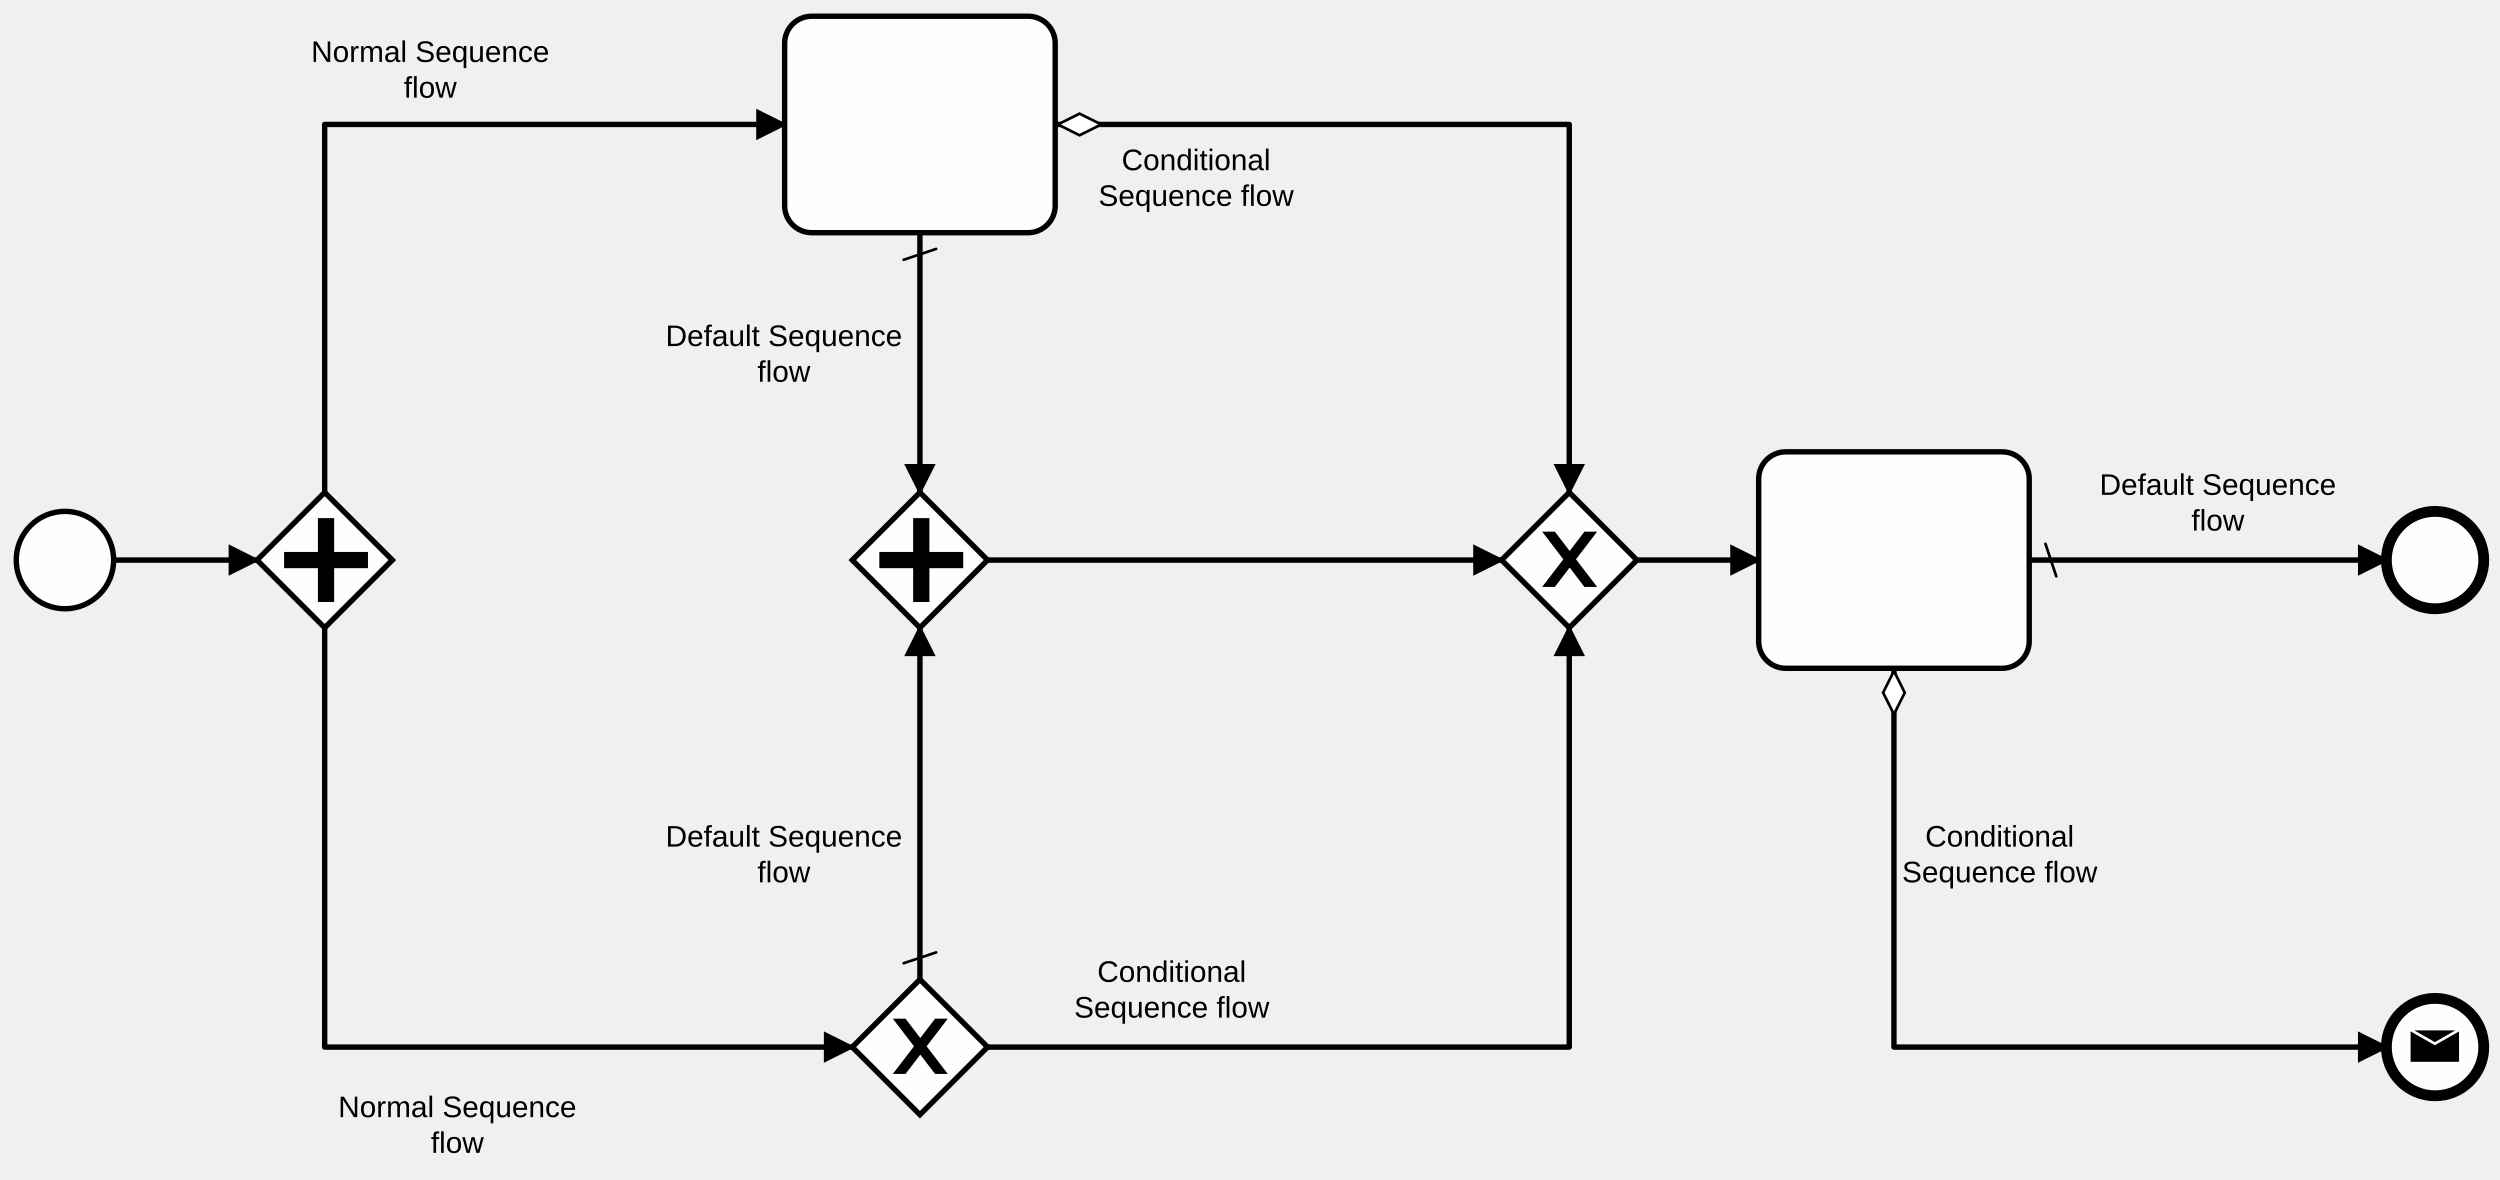
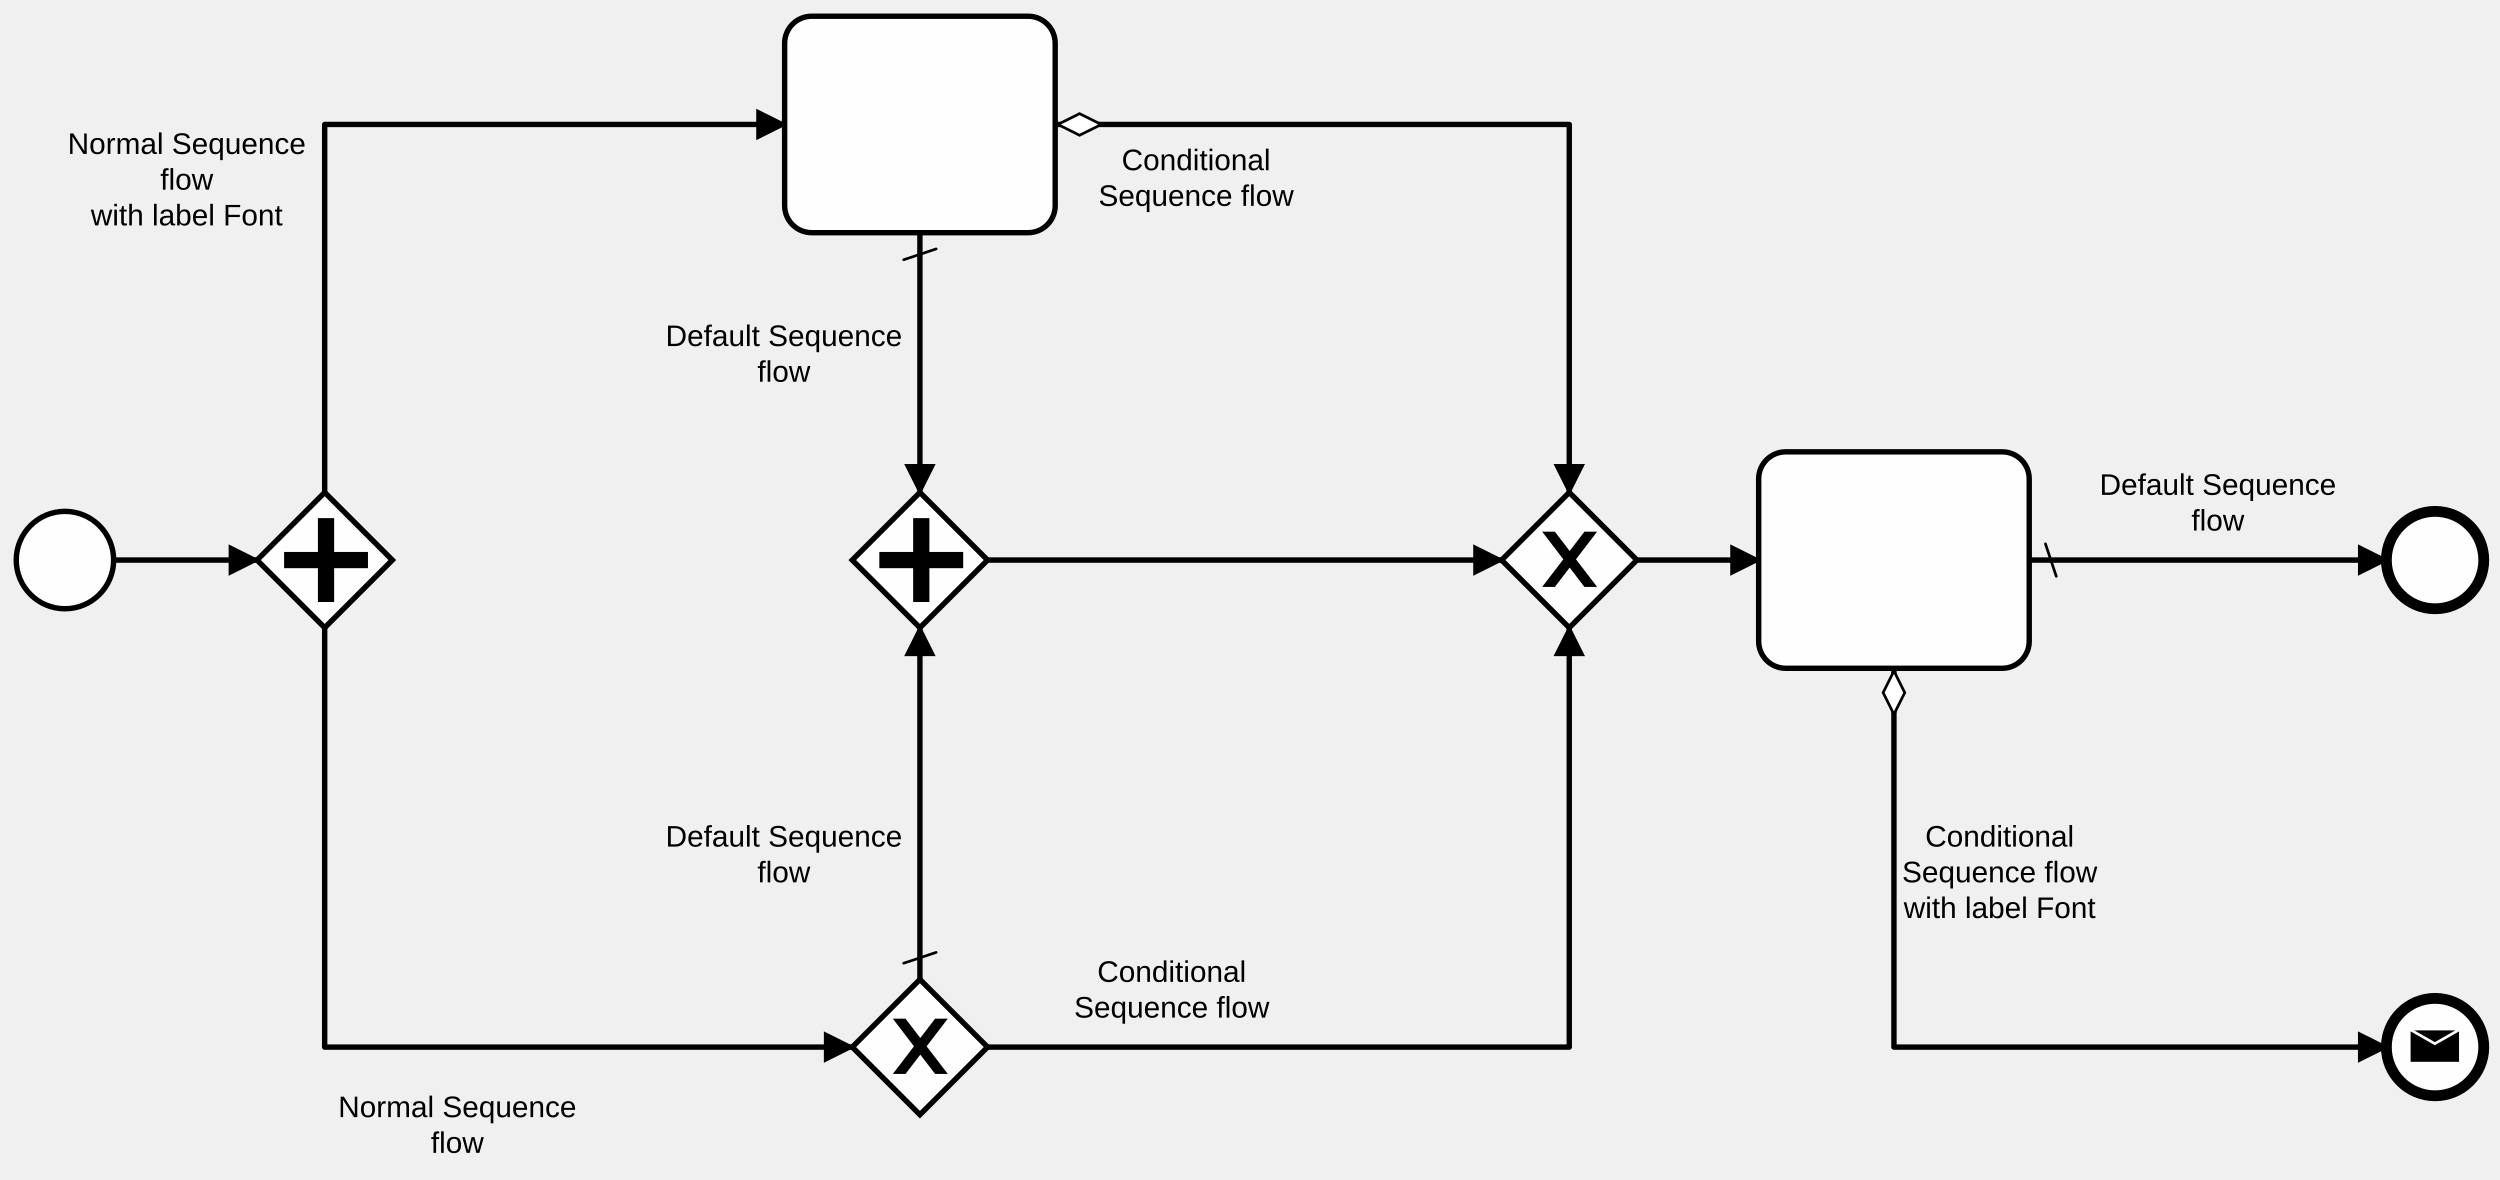
<svg xmlns="http://www.w3.org/2000/svg" width="924" height="436" viewBox="150 53 924 436" version="1.1">
  <defs>
-     <marker id="sequenceflow-end-white-black-8maoyepjqvx408ovd94t4dale" viewBox="0 0 20 20" refX="11" refY="10" markerWidth="10" markerHeight="10" orient="auto">
+     <marker id="sequenceflow-end-white-black-5clhc3pgix1xb3rjwf2lxx02j" viewBox="0 0 20 20" refX="11" refY="10" markerWidth="10" markerHeight="10" orient="auto">
      <path d="M 1 5 L 11 10 L 1 15 Z" style="fill: black; stroke-width: 1px; stroke-linecap: round; stroke-dasharray: 10000px, 1px; stroke: black;" />
    </marker>
-     <marker id="conditional-flow-marker-white-black-8maoyepjqvx408ovd94t4dale" viewBox="0 0 20 20" refX="-1" refY="10" markerWidth="10" markerHeight="10" orient="auto">
+     <marker id="conditional-flow-marker-white-black-5clhc3pgix1xb3rjwf2lxx02j" viewBox="0 0 20 20" refX="-1" refY="10" markerWidth="10" markerHeight="10" orient="auto">
      <path d="M 0 10 L 8 6 L 16 10 L 8 14 Z" style="fill: white; stroke-width: 1px; stroke-linecap: round; stroke-dasharray: 10000px, 1px; stroke: black;" />
    </marker>
-     <marker id="conditional-default-flow-marker-white-black-8maoyepjqvx408ovd94t4dale" viewBox="0 0 20 20" refX="0" refY="10" markerWidth="10" markerHeight="10" orient="auto">
+     <marker id="conditional-default-flow-marker-white-black-5clhc3pgix1xb3rjwf2lxx02j" viewBox="0 0 20 20" refX="0" refY="10" markerWidth="10" markerHeight="10" orient="auto">
      <path d="M 6 4 L 10 16" style="fill: black; stroke-width: 1px; stroke-linecap: round; stroke-dasharray: 10000px, 1px; stroke: black;" />
    </marker>
  </defs>
  <g class="djs-group">
+     <g class="djs-element djs-connection" data-element-id="Flow_0jud8xv" style="display: block;">
+       <g class="djs-visual">
+         <path d="m  850,300L850,440 L1032,440 " style="fill: none; stroke-width: 2px; stroke: black; stroke-linejoin: round; marker-end: url('#sequenceflow-end-white-black-5clhc3pgix1xb3rjwf2lxx02j'); marker-start: url('#conditional-flow-marker-white-black-5clhc3pgix1xb3rjwf2lxx02j');" />
+       </g>
+       <polyline points="850,300 850,440 1032,440 " style="fill: none; stroke-opacity: 0; stroke: white; stroke-width: 15px;" class="djs-hit djs-hit-stroke" />
+       <rect x="844" y="294" width="194" height="152" style="fill: none;" class="djs-outline" />
+     </g>
+   </g>
+   <g class="djs-group">
+     <g class="djs-element djs-connection" data-element-id="Flow_06mrz3i" style="display: block;">
+       <g class="djs-visual">
+         <path d="m  900,260L1032,260 " style="fill: none; stroke-width: 2px; stroke: black; stroke-linejoin: round; marker-end: url('#sequenceflow-end-white-black-5clhc3pgix1xb3rjwf2lxx02j'); marker-start: url('#conditional-default-flow-marker-white-black-5clhc3pgix1xb3rjwf2lxx02j');" />
+       </g>
+       <polyline points="900,260 1032,260 " style="fill: none; stroke-opacity: 0; stroke: white; stroke-width: 15px;" class="djs-hit djs-hit-stroke" />
+       <rect x="894" y="254" width="144" height="12" style="fill: none;" class="djs-outline" />
+     </g>
+   </g>
+   <g class="djs-group">
+     <g class="djs-element djs-connection" data-element-id="Flow_04af1mr" style="display: block;">
+       <g class="djs-visual">
+         <path d="m  755,260L800,260 " style="fill: none; stroke-width: 2px; stroke: black; stroke-linejoin: round; marker-end: url('#sequenceflow-end-white-black-5clhc3pgix1xb3rjwf2lxx02j');" />
+       </g>
+       <polyline points="755,260 800,260 " style="fill: none; stroke-opacity: 0; stroke: white; stroke-width: 15px;" class="djs-hit djs-hit-stroke" />
+       <rect x="749" y="254" width="57" height="12" style="fill: none;" class="djs-outline" />
+     </g>
+   </g>
+   <g class="djs-group">
+     <g class="djs-element djs-connection" data-element-id="Flow_1qbojo4" style="display: block;">
+       <g class="djs-visual">
+         <path d="m  192,260L245,260 " style="fill: none; stroke-width: 2px; stroke: black; stroke-linejoin: round; marker-end: url('#sequenceflow-end-white-black-5clhc3pgix1xb3rjwf2lxx02j');" />
+       </g>
+       <polyline points="192,260 245,260 " style="fill: none; stroke-opacity: 0; stroke: white; stroke-width: 15px;" class="djs-hit djs-hit-stroke" />
+       <rect x="186" y="254" width="65" height="12" style="fill: none;" class="djs-outline" />
+     </g>
+   </g>
+   <g class="djs-group">
+     <g class="djs-element djs-connection" data-element-id="Flow_0jjktak" style="display: block;">
+       <g class="djs-visual">
+         <path d="m  515,260L705,260 " style="fill: none; stroke-width: 2px; stroke: black; stroke-linejoin: round; marker-end: url('#sequenceflow-end-white-black-5clhc3pgix1xb3rjwf2lxx02j');" />
+       </g>
+       <polyline points="515,260 705,260 " style="fill: none; stroke-opacity: 0; stroke: white; stroke-width: 15px;" class="djs-hit djs-hit-stroke" />
+       <rect x="509" y="254" width="202" height="12" style="fill: none;" class="djs-outline" />
+     </g>
+   </g>
+   <g class="djs-group">
    <g class="djs-element djs-connection" data-element-id="Flow_1io36a6" style="display: block;">
      <g class="djs-visual">
-         <path d="m  490,139L490,235 " style="fill: none; stroke-width: 2px; stroke: black; stroke-linejoin: round; marker-end: url('#sequenceflow-end-white-black-8maoyepjqvx408ovd94t4dale'); marker-start: url('#conditional-default-flow-marker-white-black-8maoyepjqvx408ovd94t4dale');" />
+         <path d="m  490,139L490,235 " style="fill: none; stroke-width: 2px; stroke: black; stroke-linejoin: round; marker-end: url('#sequenceflow-end-white-black-5clhc3pgix1xb3rjwf2lxx02j'); marker-start: url('#conditional-default-flow-marker-white-black-5clhc3pgix1xb3rjwf2lxx02j');" />
      </g>
      <polyline points="490,139 490,235 " style="fill: none; stroke-opacity: 0; stroke: white; stroke-width: 15px;" class="djs-hit djs-hit-stroke" />
      <rect x="484" y="133" width="12" height="108" style="fill: none;" class="djs-outline" />
    </g>
  </g>
  <g class="djs-group">
    <g class="djs-element djs-connection" data-element-id="Flow_0v4ibpj" style="display: block;">
      <g class="djs-visual">
-         <path d="m  490,415L490,285 " style="fill: none; stroke-width: 2px; stroke: black; stroke-linejoin: round; marker-end: url('#sequenceflow-end-white-black-8maoyepjqvx408ovd94t4dale'); marker-start: url('#conditional-default-flow-marker-white-black-8maoyepjqvx408ovd94t4dale');" />
+         <path d="m  490,415L490,285 " style="fill: none; stroke-width: 2px; stroke: black; stroke-linejoin: round; marker-end: url('#sequenceflow-end-white-black-5clhc3pgix1xb3rjwf2lxx02j'); marker-start: url('#conditional-default-flow-marker-white-black-5clhc3pgix1xb3rjwf2lxx02j');" />
      </g>
      <polyline points="490,415 490,285 " style="fill: none; stroke-opacity: 0; stroke: white; stroke-width: 15px;" class="djs-hit djs-hit-stroke" />
      <rect x="484" y="279" width="12" height="142" style="fill: none;" class="djs-outline" />
    </g>
  </g>
  <g class="djs-group">
    <g class="djs-element djs-connection" data-element-id="Flow_1nstpgm" style="display: block;">
      <g class="djs-visual">
-         <path d="m  515,440L730,440 L730,285 " style="fill: none; stroke-width: 2px; stroke: black; stroke-linejoin: round; marker-end: url('#sequenceflow-end-white-black-8maoyepjqvx408ovd94t4dale');" />
+         <path d="m  515,440L730,440 L730,285 " style="fill: none; stroke-width: 2px; stroke: black; stroke-linejoin: round; marker-end: url('#sequenceflow-end-white-black-5clhc3pgix1xb3rjwf2lxx02j');" />
      </g>
      <polyline points="515,440 730,440 730,285 " style="fill: none; stroke-opacity: 0; stroke: white; stroke-width: 15px;" class="djs-hit djs-hit-stroke" />
      <rect x="509" y="279" width="227" height="167" style="fill: none;" class="djs-outline" />
    </g>
  </g>
  <g class="djs-group">
    <g class="djs-element djs-connection" data-element-id="Flow_07vj0qd" style="display: block;">
      <g class="djs-visual">
-         <path d="m  540,99L730,99 L730,235 " style="fill: none; stroke-width: 2px; stroke: black; stroke-linejoin: round; marker-end: url('#sequenceflow-end-white-black-8maoyepjqvx408ovd94t4dale'); marker-start: url('#conditional-flow-marker-white-black-8maoyepjqvx408ovd94t4dale');" />
+         <path d="m  540,99L730,99 L730,235 " style="fill: none; stroke-width: 2px; stroke: black; stroke-linejoin: round; marker-end: url('#sequenceflow-end-white-black-5clhc3pgix1xb3rjwf2lxx02j'); marker-start: url('#conditional-flow-marker-white-black-5clhc3pgix1xb3rjwf2lxx02j');" />
      </g>
      <polyline points="540,99 730,99 730,235 " style="fill: none; stroke-opacity: 0; stroke: white; stroke-width: 15px;" class="djs-hit djs-hit-stroke" />
      <rect x="534" y="93" width="202" height="148" style="fill: none;" class="djs-outline" />
    </g>
  </g>
  <g class="djs-group">
    <g class="djs-element djs-connection" data-element-id="Flow_0zxbqa5" style="display: block;">
      <g class="djs-visual">
-         <path d="m  270,285L270,440 L465,440 " style="fill: none; stroke-width: 2px; stroke: black; stroke-linejoin: round; marker-end: url('#sequenceflow-end-white-black-8maoyepjqvx408ovd94t4dale');" />
+         <path d="m  270,285L270,440 L465,440 " style="fill: none; stroke-width: 2px; stroke: black; stroke-linejoin: round; marker-end: url('#sequenceflow-end-white-black-5clhc3pgix1xb3rjwf2lxx02j');" />
      </g>
      <polyline points="270,285 270,440 465,440 " style="fill: none; stroke-opacity: 0; stroke: white; stroke-width: 15px;" class="djs-hit djs-hit-stroke" />
      <rect x="264" y="279" width="207" height="167" style="fill: none;" class="djs-outline" />
    </g>
  </g>
  <g class="djs-group">
    <g class="djs-element djs-connection" data-element-id="Flow_0e2llvg" style="display: block;">
      <g class="djs-visual">
-         <path d="m  270,235L270,99 L440,99 " style="fill: none; stroke-width: 2px; stroke: black; stroke-linejoin: round; marker-end: url('#sequenceflow-end-white-black-8maoyepjqvx408ovd94t4dale');" />
+         <path d="m  270,235L270,99 L440,99 " style="fill: none; stroke-width: 2px; stroke: black; stroke-linejoin: round; marker-end: url('#sequenceflow-end-white-black-5clhc3pgix1xb3rjwf2lxx02j');" />
      </g>
      <polyline points="270,235 270,99 440,99 " style="fill: none; stroke-opacity: 0; stroke: white; stroke-width: 15px;" class="djs-hit djs-hit-stroke" />
      <rect x="264" y="93" width="182" height="148" style="fill: none;" class="djs-outline" />
    </g>
  </g>
  <g class="djs-group">
-     <g class="djs-element djs-connection" data-element-id="Flow_0jjktak" style="display: block;">
-       <g class="djs-visual">
-         <path d="m  515,260L705,260 " style="fill: none; stroke-width: 2px; stroke: black; stroke-linejoin: round; marker-end: url('#sequenceflow-end-white-black-8maoyepjqvx408ovd94t4dale');" />
-       </g>
-       <polyline points="515,260 705,260 " style="fill: none; stroke-opacity: 0; stroke: white; stroke-width: 15px;" class="djs-hit djs-hit-stroke" />
-       <rect x="509" y="254" width="202" height="12" style="fill: none;" class="djs-outline" />
-     </g>
-   </g>
-   <g class="djs-group">
-     <g class="djs-element djs-connection" data-element-id="Flow_1qbojo4" style="display: block;">
-       <g class="djs-visual">
-         <path d="m  192,260L245,260 " style="fill: none; stroke-width: 2px; stroke: black; stroke-linejoin: round; marker-end: url('#sequenceflow-end-white-black-8maoyepjqvx408ovd94t4dale');" />
-       </g>
-       <polyline points="192,260 245,260 " style="fill: none; stroke-opacity: 0; stroke: white; stroke-width: 15px;" class="djs-hit djs-hit-stroke" />
-       <rect x="186" y="254" width="65" height="12" style="fill: none;" class="djs-outline" />
-     </g>
-   </g>
-   <g class="djs-group">
-     <g class="djs-element djs-connection" data-element-id="Flow_04af1mr" style="display: block;">
-       <g class="djs-visual">
-         <path d="m  755,260L800,260 " style="fill: none; stroke-width: 2px; stroke: black; stroke-linejoin: round; marker-end: url('#sequenceflow-end-white-black-8maoyepjqvx408ovd94t4dale');" />
-       </g>
-       <polyline points="755,260 800,260 " style="fill: none; stroke-opacity: 0; stroke: white; stroke-width: 15px;" class="djs-hit djs-hit-stroke" />
-       <rect x="749" y="254" width="57" height="12" style="fill: none;" class="djs-outline" />
-     </g>
-   </g>
-   <g class="djs-group">
-     <g class="djs-element djs-connection" data-element-id="Flow_06mrz3i" style="display: block;">
-       <g class="djs-visual">
-         <path d="m  900,260L1032,260 " style="fill: none; stroke-width: 2px; stroke: black; stroke-linejoin: round; marker-end: url('#sequenceflow-end-white-black-8maoyepjqvx408ovd94t4dale'); marker-start: url('#conditional-default-flow-marker-white-black-8maoyepjqvx408ovd94t4dale');" />
-       </g>
-       <polyline points="900,260 1032,260 " style="fill: none; stroke-opacity: 0; stroke: white; stroke-width: 15px;" class="djs-hit djs-hit-stroke" />
-       <rect x="894" y="254" width="144" height="12" style="fill: none;" class="djs-outline" />
-     </g>
-   </g>
-   <g class="djs-group">
-     <g class="djs-element djs-connection" data-element-id="Flow_0jud8xv" style="display: block;">
-       <g class="djs-visual">
-         <path d="m  850,300L850,440 L1032,440 " style="fill: none; stroke-width: 2px; stroke: black; stroke-linejoin: round; marker-end: url('#sequenceflow-end-white-black-8maoyepjqvx408ovd94t4dale'); marker-start: url('#conditional-flow-marker-white-black-8maoyepjqvx408ovd94t4dale');" />
-       </g>
-       <polyline points="850,300 850,440 1032,440 " style="fill: none; stroke-opacity: 0; stroke: white; stroke-width: 15px;" class="djs-hit djs-hit-stroke" />
-       <rect x="844" y="294" width="194" height="152" style="fill: none;" class="djs-outline" />
+     <g class="djs-element djs-shape" data-element-id="StartEvent_1omufvy" transform="matrix(1, 0, 0, 1, 156, 242)" style="display: block;">
+       <g class="djs-visual">
+         <circle cx="18" cy="18" r="18" style="stroke: black; stroke-width: 2px; fill: white; fill-opacity: 0.95;" />
+       </g>
+       <rect style="fill: none; stroke-opacity: 0; stroke: white; stroke-width: 15px;" class="djs-hit djs-hit-all" x="0" y="0" width="36" height="36" />
+       <rect x="-6" y="-6" width="48" height="48" style="fill: none;" class="djs-outline" />
    </g>
  </g>
  <g class="djs-group">
    <g class="djs-element djs-shape" data-element-id="Activity_116eaag" transform="matrix(1, 0, 0, 1, 440, 59)" style="display: block;">
      <g class="djs-visual">
        <rect x="0" y="0" width="100" height="80" rx="10" ry="10" style="stroke: black; stroke-width: 2px; fill: white; fill-opacity: 0.95;" />
        <text style="font-family: Arial, sans-serif; font-size: 12px; font-weight: normal; fill: black;" lineHeight="1.2" class="djs-label">
          <tspan x="50" y="43.6" />
        </text>
      </g>
      <rect style="fill: none; stroke-opacity: 0; stroke: white; stroke-width: 15px;" class="djs-hit djs-hit-all" x="0" y="0" width="100" height="80" />
      <rect x="-6" y="-6" width="112" height="92" style="fill: none;" class="djs-outline" />
    </g>
  </g>
  <g class="djs-group">
    <g class="djs-element djs-shape" data-element-id="Gateway_0hq2be7" transform="matrix(1, 0, 0, 1, 465, 415)" style="display: block;">
      <g class="djs-visual">
        <polygon points="25,0 50,25 25,50 0,25" style="stroke: black; stroke-width: 2px; fill: white; fill-opacity: 0.95;" />
        <path d="m 16,15 7.429,9.714 -7.429,9.714 3.429,0 5.714,-7.464 5.714,7.464 3.429,0 -7.429,-9.714 7.429,-9.714 -3.429,0 -5.714,7.464 -5.714,-7.464 -3.429,0 z" style="fill: black; stroke-width: 1px; stroke: black;" />
      </g>
      <rect style="fill: none; stroke-opacity: 0; stroke: white; stroke-width: 15px;" class="djs-hit djs-hit-all" x="0" y="0" width="50" height="50" />
      <rect x="-6" y="-6" width="62" height="62" style="fill: none;" class="djs-outline" />
    </g>
  </g>
  <g class="djs-group">
+     <g class="djs-element djs-shape" data-element-id="Event_0445f4y" transform="matrix(1, 0, 0, 1, 1032, 242)" style="display: block;">
+       <g class="djs-visual">
+         <circle cx="18" cy="18" r="18" style="stroke: black; stroke-width: 4px; fill: white; fill-opacity: 0.95;" />
+       </g>
+       <rect style="fill: none; stroke-opacity: 0; stroke: white; stroke-width: 15px;" class="djs-hit djs-hit-all" x="0" y="0" width="36" height="36" />
+       <rect x="-6" y="-6" width="48" height="48" style="fill: none;" class="djs-outline" />
+     </g>
+   </g>
+   <g class="djs-group">
    <g class="djs-element djs-shape" data-element-id="Gateway_02a5re3" transform="matrix(1, 0, 0, 1, 465, 235)" style="display: block;">
      <g class="djs-visual">
        <polygon points="25,0 50,25 25,50 0,25" style="stroke: black; stroke-width: 2px; fill: white; fill-opacity: 0.95;" />
        <path d="m 23,10 0,12.5 -12.5,0 0,5 12.5,0 0,12.5 5,0 0,-12.5 12.5,0 0,-5 -12.5,0 0,-12.5 -5,0 z" style="fill: black; stroke-width: 1px; stroke: black;" />
      </g>
      <rect style="fill: none; stroke-opacity: 0; stroke: white; stroke-width: 15px;" class="djs-hit djs-hit-all" x="0" y="0" width="50" height="50" />
      <rect x="-6" y="-6" width="62" height="62" style="fill: none;" class="djs-outline" />
    </g>
  </g>
  <g class="djs-group">
-     <g class="djs-element djs-shape" data-element-id="Flow_1io36a6_label" transform="matrix(1, 0, 0, 1, 396, 171)" style="display: block;">
-       <g class="djs-visual">
-         <text style="font-family: Arial, sans-serif; font-size: 11px; font-weight: normal; fill: black;" lineHeight="1.2" class="djs-label">
-           <tspan x="0" y="9.9">Default Sequence </tspan>
-           <tspan x="33.933" y="23.1">flow</tspan>
-         </text>
-       </g>
-       <rect style="fill: none; stroke-opacity: 0; stroke: white; stroke-width: 15px;" class="djs-hit djs-hit-all" x="0" y="0" width="88" height="27" />
-       <rect x="-6" y="-6" width="100" height="39" style="fill: none;" class="djs-outline" />
-     </g>
-   </g>
-   <g class="djs-group">
-     <g class="djs-element djs-shape" data-element-id="Flow_0v4ibpj_label" transform="matrix(1, 0, 0, 1, 396, 356)" style="display: block;">
-       <g class="djs-visual">
-         <text style="font-family: Arial, sans-serif; font-size: 11px; font-weight: normal; fill: black;" lineHeight="1.2" class="djs-label">
-           <tspan x="0" y="9.9">Default Sequence </tspan>
-           <tspan x="33.933" y="23.1">flow</tspan>
-         </text>
-       </g>
-       <rect style="fill: none; stroke-opacity: 0; stroke: white; stroke-width: 15px;" class="djs-hit djs-hit-all" x="0" y="0" width="88" height="27" />
-       <rect x="-6" y="-6" width="100" height="39" style="fill: none;" class="djs-outline" />
-     </g>
-   </g>
-   <g class="djs-group">
-     <g class="djs-element djs-shape" data-element-id="StartEvent_1omufvy" transform="matrix(1, 0, 0, 1, 156, 242)" style="display: block;">
-       <g class="djs-visual">
-         <circle cx="18" cy="18" r="18" style="stroke: black; stroke-width: 2px; fill: white; fill-opacity: 0.95;" />
+     <g class="djs-element djs-shape" data-element-id="Gateway_1b07tw9" transform="matrix(1, 0, 0, 1, 705, 235)" style="display: block;">
+       <g class="djs-visual">
+         <polygon points="25,0 50,25 25,50 0,25" style="stroke: black; stroke-width: 2px; fill: white; fill-opacity: 0.95;" />
+         <path d="m 16,15 7.429,9.714 -7.429,9.714 3.429,0 5.714,-7.464 5.714,7.464 3.429,0 -7.429,-9.714 7.429,-9.714 -3.429,0 -5.714,7.464 -5.714,-7.464 -3.429,0 z" style="fill: black; stroke-width: 1px; stroke: black;" />
+       </g>
+       <rect style="fill: none; stroke-opacity: 0; stroke: white; stroke-width: 15px;" class="djs-hit djs-hit-all" x="0" y="0" width="50" height="50" />
+       <rect x="-6" y="-6" width="62" height="62" style="fill: none;" class="djs-outline" />
+     </g>
+   </g>
+   <g class="djs-group">
+     <g class="djs-element djs-shape" data-element-id="Gateway_0qsbw8c" transform="matrix(1, 0, 0, 1, 245, 235)" style="display: block;">
+       <g class="djs-visual">
+         <polygon points="25,0 50,25 25,50 0,25" style="stroke: black; stroke-width: 2px; fill: white; fill-opacity: 0.95;" />
+         <path d="m 23,10 0,12.5 -12.5,0 0,5 12.5,0 0,12.5 5,0 0,-12.5 12.5,0 0,-5 -12.5,0 0,-12.5 -5,0 z" style="fill: black; stroke-width: 1px; stroke: black;" />
+       </g>
+       <rect style="fill: none; stroke-opacity: 0; stroke: white; stroke-width: 15px;" class="djs-hit djs-hit-all" x="0" y="0" width="50" height="50" />
+       <rect x="-6" y="-6" width="62" height="62" style="fill: none;" class="djs-outline" />
+     </g>
+   </g>
+   <g class="djs-group">
+     <g class="djs-element djs-shape" data-element-id="Event_1tkvvjj" transform="matrix(1, 0, 0, 1, 1032, 422)" style="display: block;">
+       <g class="djs-visual">
+         <circle cx="18" cy="18" r="18" style="stroke: black; stroke-width: 4px; fill: white; fill-opacity: 0.95;" />
+         <path d="m 8.46,11.34 l 0,12.6 l 18.9,0 l 0,-12.6 z l 9.45,5.4 l 9.45,-5.4" style="fill: black; stroke-width: 1px; stroke: white;" />
      </g>
      <rect style="fill: none; stroke-opacity: 0; stroke: white; stroke-width: 15px;" class="djs-hit djs-hit-all" x="0" y="0" width="36" height="36" />
      <rect x="-6" y="-6" width="48" height="48" style="fill: none;" class="djs-outline" />
-     </g>
-   </g>
-   <g class="djs-group">
-     <g class="djs-element djs-shape" data-element-id="Gateway_0qsbw8c" transform="matrix(1, 0, 0, 1, 245, 235)" style="display: block;">
-       <g class="djs-visual">
-         <polygon points="25,0 50,25 25,50 0,25" style="stroke: black; stroke-width: 2px; fill: white; fill-opacity: 0.95;" />
-         <path d="m 23,10 0,12.5 -12.5,0 0,5 12.5,0 0,12.5 5,0 0,-12.5 12.5,0 0,-5 -12.5,0 0,-12.5 -5,0 z" style="fill: black; stroke-width: 1px; stroke: black;" />
-       </g>
-       <rect style="fill: none; stroke-opacity: 0; stroke: white; stroke-width: 15px;" class="djs-hit djs-hit-all" x="0" y="0" width="50" height="50" />
-       <rect x="-6" y="-6" width="62" height="62" style="fill: none;" class="djs-outline" />
-     </g>
-   </g>
-   <g class="djs-group">
-     <g class="djs-element djs-shape" data-element-id="Gateway_1b07tw9" transform="matrix(1, 0, 0, 1, 705, 235)" style="display: block;">
-       <g class="djs-visual">
-         <polygon points="25,0 50,25 25,50 0,25" style="stroke: black; stroke-width: 2px; fill: white; fill-opacity: 0.95;" />
-         <path d="m 16,15 7.429,9.714 -7.429,9.714 3.429,0 5.714,-7.464 5.714,7.464 3.429,0 -7.429,-9.714 7.429,-9.714 -3.429,0 -5.714,7.464 -5.714,-7.464 -3.429,0 z" style="fill: black; stroke-width: 1px; stroke: black;" />
-       </g>
-       <rect style="fill: none; stroke-opacity: 0; stroke: white; stroke-width: 15px;" class="djs-hit djs-hit-all" x="0" y="0" width="50" height="50" />
-       <rect x="-6" y="-6" width="62" height="62" style="fill: none;" class="djs-outline" />
-     </g>
-   </g>
-   <g class="djs-group">
-     <g class="djs-element djs-shape" data-element-id="Flow_07vj0qd_label" transform="matrix(1, 0, 0, 1, 556, 106)" style="display: block;">
-       <g class="djs-visual">
-         <text style="font-family: Arial, sans-serif; font-size: 11px; font-weight: normal; fill: black;" lineHeight="1.2" class="djs-label">
-           <tspan x="8.55" y="9.9">Conditional </tspan>
-           <tspan x="0" y="23.1">Sequence flow</tspan>
-         </text>
-       </g>
-       <rect style="fill: none; stroke-opacity: 0; stroke: white; stroke-width: 15px;" class="djs-hit djs-hit-all" x="0" y="0" width="73" height="27" />
-       <rect x="-6" y="-6" width="85" height="39" style="fill: none;" class="djs-outline" />
-     </g>
-   </g>
-   <g class="djs-group">
-     <g class="djs-element djs-shape" data-element-id="Flow_1nstpgm_label" transform="matrix(1, 0, 0, 1, 547, 406)" style="display: block;">
-       <g class="djs-visual">
-         <text style="font-family: Arial, sans-serif; font-size: 11px; font-weight: normal; fill: black;" lineHeight="1.2" class="djs-label">
-           <tspan x="8.55" y="9.9">Conditional </tspan>
-           <tspan x="0" y="23.1">Sequence flow</tspan>
-         </text>
-       </g>
-       <rect style="fill: none; stroke-opacity: 0; stroke: white; stroke-width: 15px;" class="djs-hit djs-hit-all" x="0" y="0" width="73" height="27" />
-       <rect x="-6" y="-6" width="85" height="39" style="fill: none;" class="djs-outline" />
-     </g>
-   </g>
-   <g class="djs-group">
-     <g class="djs-element djs-shape" data-element-id="Event_0445f4y" transform="matrix(1, 0, 0, 1, 1032, 242)" style="display: block;">
-       <g class="djs-visual">
-         <circle cx="18" cy="18" r="18" style="stroke: black; stroke-width: 4px; fill: white; fill-opacity: 0.95;" />
-       </g>
-       <rect style="fill: none; stroke-opacity: 0; stroke: white; stroke-width: 15px;" class="djs-hit djs-hit-all" x="0" y="0" width="36" height="36" />
-       <rect x="-6" y="-6" width="48" height="48" style="fill: none;" class="djs-outline" />
-     </g>
-   </g>
-   <g class="djs-group">
-     <g class="djs-element djs-shape" data-element-id="Event_1tkvvjj" transform="matrix(1, 0, 0, 1, 1032, 422)" style="display: block;">
-       <g class="djs-visual">
-         <circle cx="18" cy="18" r="18" style="stroke: black; stroke-width: 4px; fill: white; fill-opacity: 0.95;" />
-         <path d="m 8.46,11.34 l 0,12.6 l 18.9,0 l 0,-12.6 z l 9.45,5.4 l 9.45,-5.4" style="fill: black; stroke-width: 1px; stroke: white;" />
-       </g>
-       <rect style="fill: none; stroke-opacity: 0; stroke: white; stroke-width: 15px;" class="djs-hit djs-hit-all" x="0" y="0" width="36" height="36" />
-       <rect x="-6" y="-6" width="48" height="48" style="fill: none;" class="djs-outline" />
-     </g>
-   </g>
-   <g class="djs-group">
-     <g class="djs-element djs-shape" data-element-id="Flow_0zxbqa5_label" transform="matrix(1, 0, 0, 1, 275, 456)" style="display: block;">
-       <g class="djs-visual">
-         <text style="font-family: Arial, sans-serif; font-size: 11px; font-weight: normal; fill: black;" lineHeight="1.2" class="djs-label">
-           <tspan x="0" y="9.9">Normal Sequence </tspan>
-           <tspan x="34.242" y="23.1">flow</tspan>
-         </text>
-       </g>
-       <rect style="fill: none; stroke-opacity: 0; stroke: white; stroke-width: 15px;" class="djs-hit djs-hit-all" x="0" y="0" width="89" height="27" />
-       <rect x="-6" y="-6" width="101" height="39" style="fill: none;" class="djs-outline" />
-     </g>
-   </g>
-   <g class="djs-group">
-     <g class="djs-element djs-shape" data-element-id="Flow_0e2llvg_label" transform="matrix(1, 0, 0, 1, 265, 66)" style="display: block;">
-       <g class="djs-visual">
-         <text style="font-family: Arial, sans-serif; font-size: 11px; font-weight: normal; fill: black;" lineHeight="1.2" class="djs-label">
-           <tspan x="0" y="9.9">Normal Sequence </tspan>
-           <tspan x="34.242" y="23.1">flow</tspan>
-         </text>
-       </g>
-       <rect style="fill: none; stroke-opacity: 0; stroke: white; stroke-width: 15px;" class="djs-hit djs-hit-all" x="0" y="0" width="89" height="27" />
-       <rect x="-6" y="-6" width="101" height="39" style="fill: none;" class="djs-outline" />
    </g>
  </g>
  <g class="djs-group">
    <g class="djs-element djs-shape" data-element-id="Activity_04acs78" transform="matrix(1, 0, 0, 1, 800, 220)" style="display: block;">
      <g class="djs-visual">
        <rect x="0" y="0" width="100" height="80" rx="10" ry="10" style="stroke: black; stroke-width: 2px; fill: white; fill-opacity: 0.95;" />
        <text style="font-family: Arial, sans-serif; font-size: 12px; font-weight: normal; fill: black;" lineHeight="1.2" class="djs-label">
          <tspan x="50" y="43.6" />
        </text>
      </g>
      <rect style="fill: none; stroke-opacity: 0; stroke: white; stroke-width: 15px;" class="djs-hit djs-hit-all" x="0" y="0" width="100" height="80" />
      <rect x="-6" y="-6" width="112" height="92" style="fill: none;" class="djs-outline" />
    </g>
  </g>
  <g class="djs-group">
-     <g class="djs-element djs-shape" data-element-id="Flow_06mrz3i_label" transform="matrix(1, 0, 0, 1, 926, 226)" style="display: block;">
+     <g class="djs-element djs-shape" data-element-id="Flow_0zxbqa5_label" transform="matrix(1, 0, 0, 1, 275, 456)" style="display: block;">
+       <g class="djs-visual">
+         <text style="font-family: Arial, sans-serif; font-size: 11px; font-weight: normal; fill: black;" lineHeight="1.2" class="djs-label">
+           <tspan x="0" y="9.9">Normal Sequence </tspan>
+           <tspan x="34.242" y="23.1">flow</tspan>
+         </text>
+       </g>
+       <rect style="fill: none; stroke-opacity: 0; stroke: white; stroke-width: 15px;" class="djs-hit djs-hit-all" x="0" y="0" width="89" height="27" />
+       <rect x="-6" y="-6" width="101" height="39" style="fill: none;" class="djs-outline" />
+     </g>
+   </g>
+   <g class="djs-group">
+     <g class="djs-element djs-shape" data-element-id="Flow_07vj0qd_label" transform="matrix(1, 0, 0, 1, 556, 106)" style="display: block;">
+       <g class="djs-visual">
+         <text style="font-family: Arial, sans-serif; font-size: 11px; font-weight: normal; fill: black;" lineHeight="1.2" class="djs-label">
+           <tspan x="8.55" y="9.9">Conditional </tspan>
+           <tspan x="0" y="23.1">Sequence flow</tspan>
+         </text>
+       </g>
+       <rect style="fill: none; stroke-opacity: 0; stroke: white; stroke-width: 15px;" class="djs-hit djs-hit-all" x="0" y="0" width="73" height="27" />
+       <rect x="-6" y="-6" width="85" height="39" style="fill: none;" class="djs-outline" />
+     </g>
+   </g>
+   <g class="djs-group">
+     <g class="djs-element djs-shape" data-element-id="Flow_1nstpgm_label" transform="matrix(1, 0, 0, 1, 547, 406)" style="display: block;">
+       <g class="djs-visual">
+         <text style="font-family: Arial, sans-serif; font-size: 11px; font-weight: normal; fill: black;" lineHeight="1.2" class="djs-label">
+           <tspan x="8.55" y="9.9">Conditional </tspan>
+           <tspan x="0" y="23.1">Sequence flow</tspan>
+         </text>
+       </g>
+       <rect style="fill: none; stroke-opacity: 0; stroke: white; stroke-width: 15px;" class="djs-hit djs-hit-all" x="0" y="0" width="73" height="27" />
+       <rect x="-6" y="-6" width="85" height="39" style="fill: none;" class="djs-outline" />
+     </g>
+   </g>
+   <g class="djs-group">
+     <g class="djs-element djs-shape" data-element-id="Flow_0v4ibpj_label" transform="matrix(1, 0, 0, 1, 396, 356)" style="display: block;">
      <g class="djs-visual">
        <text style="font-family: Arial, sans-serif; font-size: 11px; font-weight: normal; fill: black;" lineHeight="1.2" class="djs-label">
          <tspan x="0" y="9.9">Default Sequence </tspan>
          <tspan x="33.933" y="23.1">flow</tspan>
        </text>
      </g>
      <rect style="fill: none; stroke-opacity: 0; stroke: white; stroke-width: 15px;" class="djs-hit djs-hit-all" x="0" y="0" width="88" height="27" />
      <rect x="-6" y="-6" width="100" height="39" style="fill: none;" class="djs-outline" />
    </g>
  </g>
  <g class="djs-group">
+     <g class="djs-element djs-shape" data-element-id="Flow_1io36a6_label" transform="matrix(1, 0, 0, 1, 396, 171)" style="display: block;">
+       <g class="djs-visual">
+         <text style="font-family: Arial, sans-serif; font-size: 11px; font-weight: normal; fill: black;" lineHeight="1.2" class="djs-label">
+           <tspan x="0" y="9.9">Default Sequence </tspan>
+           <tspan x="33.933" y="23.1">flow</tspan>
+         </text>
+       </g>
+       <rect style="fill: none; stroke-opacity: 0; stroke: white; stroke-width: 15px;" class="djs-hit djs-hit-all" x="0" y="0" width="88" height="27" />
+       <rect x="-6" y="-6" width="100" height="39" style="fill: none;" class="djs-outline" />
+     </g>
+   </g>
+   <g class="djs-group">
+     <g class="djs-element djs-shape" data-element-id="Flow_06mrz3i_label" transform="matrix(1, 0, 0, 1, 926, 226)" style="display: block;">
+       <g class="djs-visual">
+         <text style="font-family: Arial, sans-serif; font-size: 11px; font-weight: normal; fill: black;" lineHeight="1.2" class="djs-label">
+           <tspan x="0" y="9.9">Default Sequence </tspan>
+           <tspan x="33.933" y="23.1">flow</tspan>
+         </text>
+       </g>
+       <rect style="fill: none; stroke-opacity: 0; stroke: white; stroke-width: 15px;" class="djs-hit djs-hit-all" x="0" y="0" width="88" height="27" />
+       <rect x="-6" y="-6" width="100" height="39" style="fill: none;" class="djs-outline" />
+     </g>
+   </g>
+   <g class="djs-group">
    <g class="djs-element djs-shape" data-element-id="Flow_0jud8xv_label" transform="matrix(1, 0, 0, 1, 853, 356)" style="display: block;">
      <g class="djs-visual">
        <text style="font-family: Arial, sans-serif; font-size: 11px; font-weight: normal; fill: black;" lineHeight="1.2" class="djs-label">
          <tspan x="8.55" y="9.9">Conditional </tspan>
          <tspan x="0" y="23.1">Sequence flow</tspan>
-         </text>
-       </g>
-       <rect style="fill: none; stroke-opacity: 0; stroke: white; stroke-width: 15px;" class="djs-hit djs-hit-all" x="0" y="0" width="73" height="27" />
-       <rect x="-6" y="-6" width="85" height="39" style="fill: none;" class="djs-outline" />
+           <tspan x="0.617" y="36.3"> with label Font</tspan>
+         </text>
+       </g>
+       <rect style="fill: none; stroke-opacity: 0; stroke: white; stroke-width: 15px;" class="djs-hit djs-hit-all" x="0" y="0" width="73" height="40" />
+       <rect x="-6" y="-6" width="85" height="52" style="fill: none;" class="djs-outline" />
+     </g>
+   </g>
+   <g class="djs-group">
+     <g class="djs-element djs-shape selected" data-element-id="Flow_0e2llvg_label" transform="matrix(1, 0, 0, 1, 175, 100)" style="display: block;">
+       <g class="djs-visual">
+         <text style="font-family: Arial, sans-serif; font-size: 11px; font-weight: normal; fill: black;" lineHeight="1.2" class="djs-label">
+           <tspan x="0" y="9.9">Normal Sequence </tspan>
+           <tspan x="34.242" y="23.1">flow</tspan>
+           <tspan x="8.567" y="36.3"> with label Font</tspan>
+         </text>
+       </g>
+       <rect style="fill: none; stroke-opacity: 0; stroke: white; stroke-width: 15px;" class="djs-hit djs-hit-all" x="0" y="0" width="89" height="40" />
+       <rect x="-6" y="-6" width="101" height="52" style="fill: none;" class="djs-outline" />
    </g>
  </g>
</svg>
